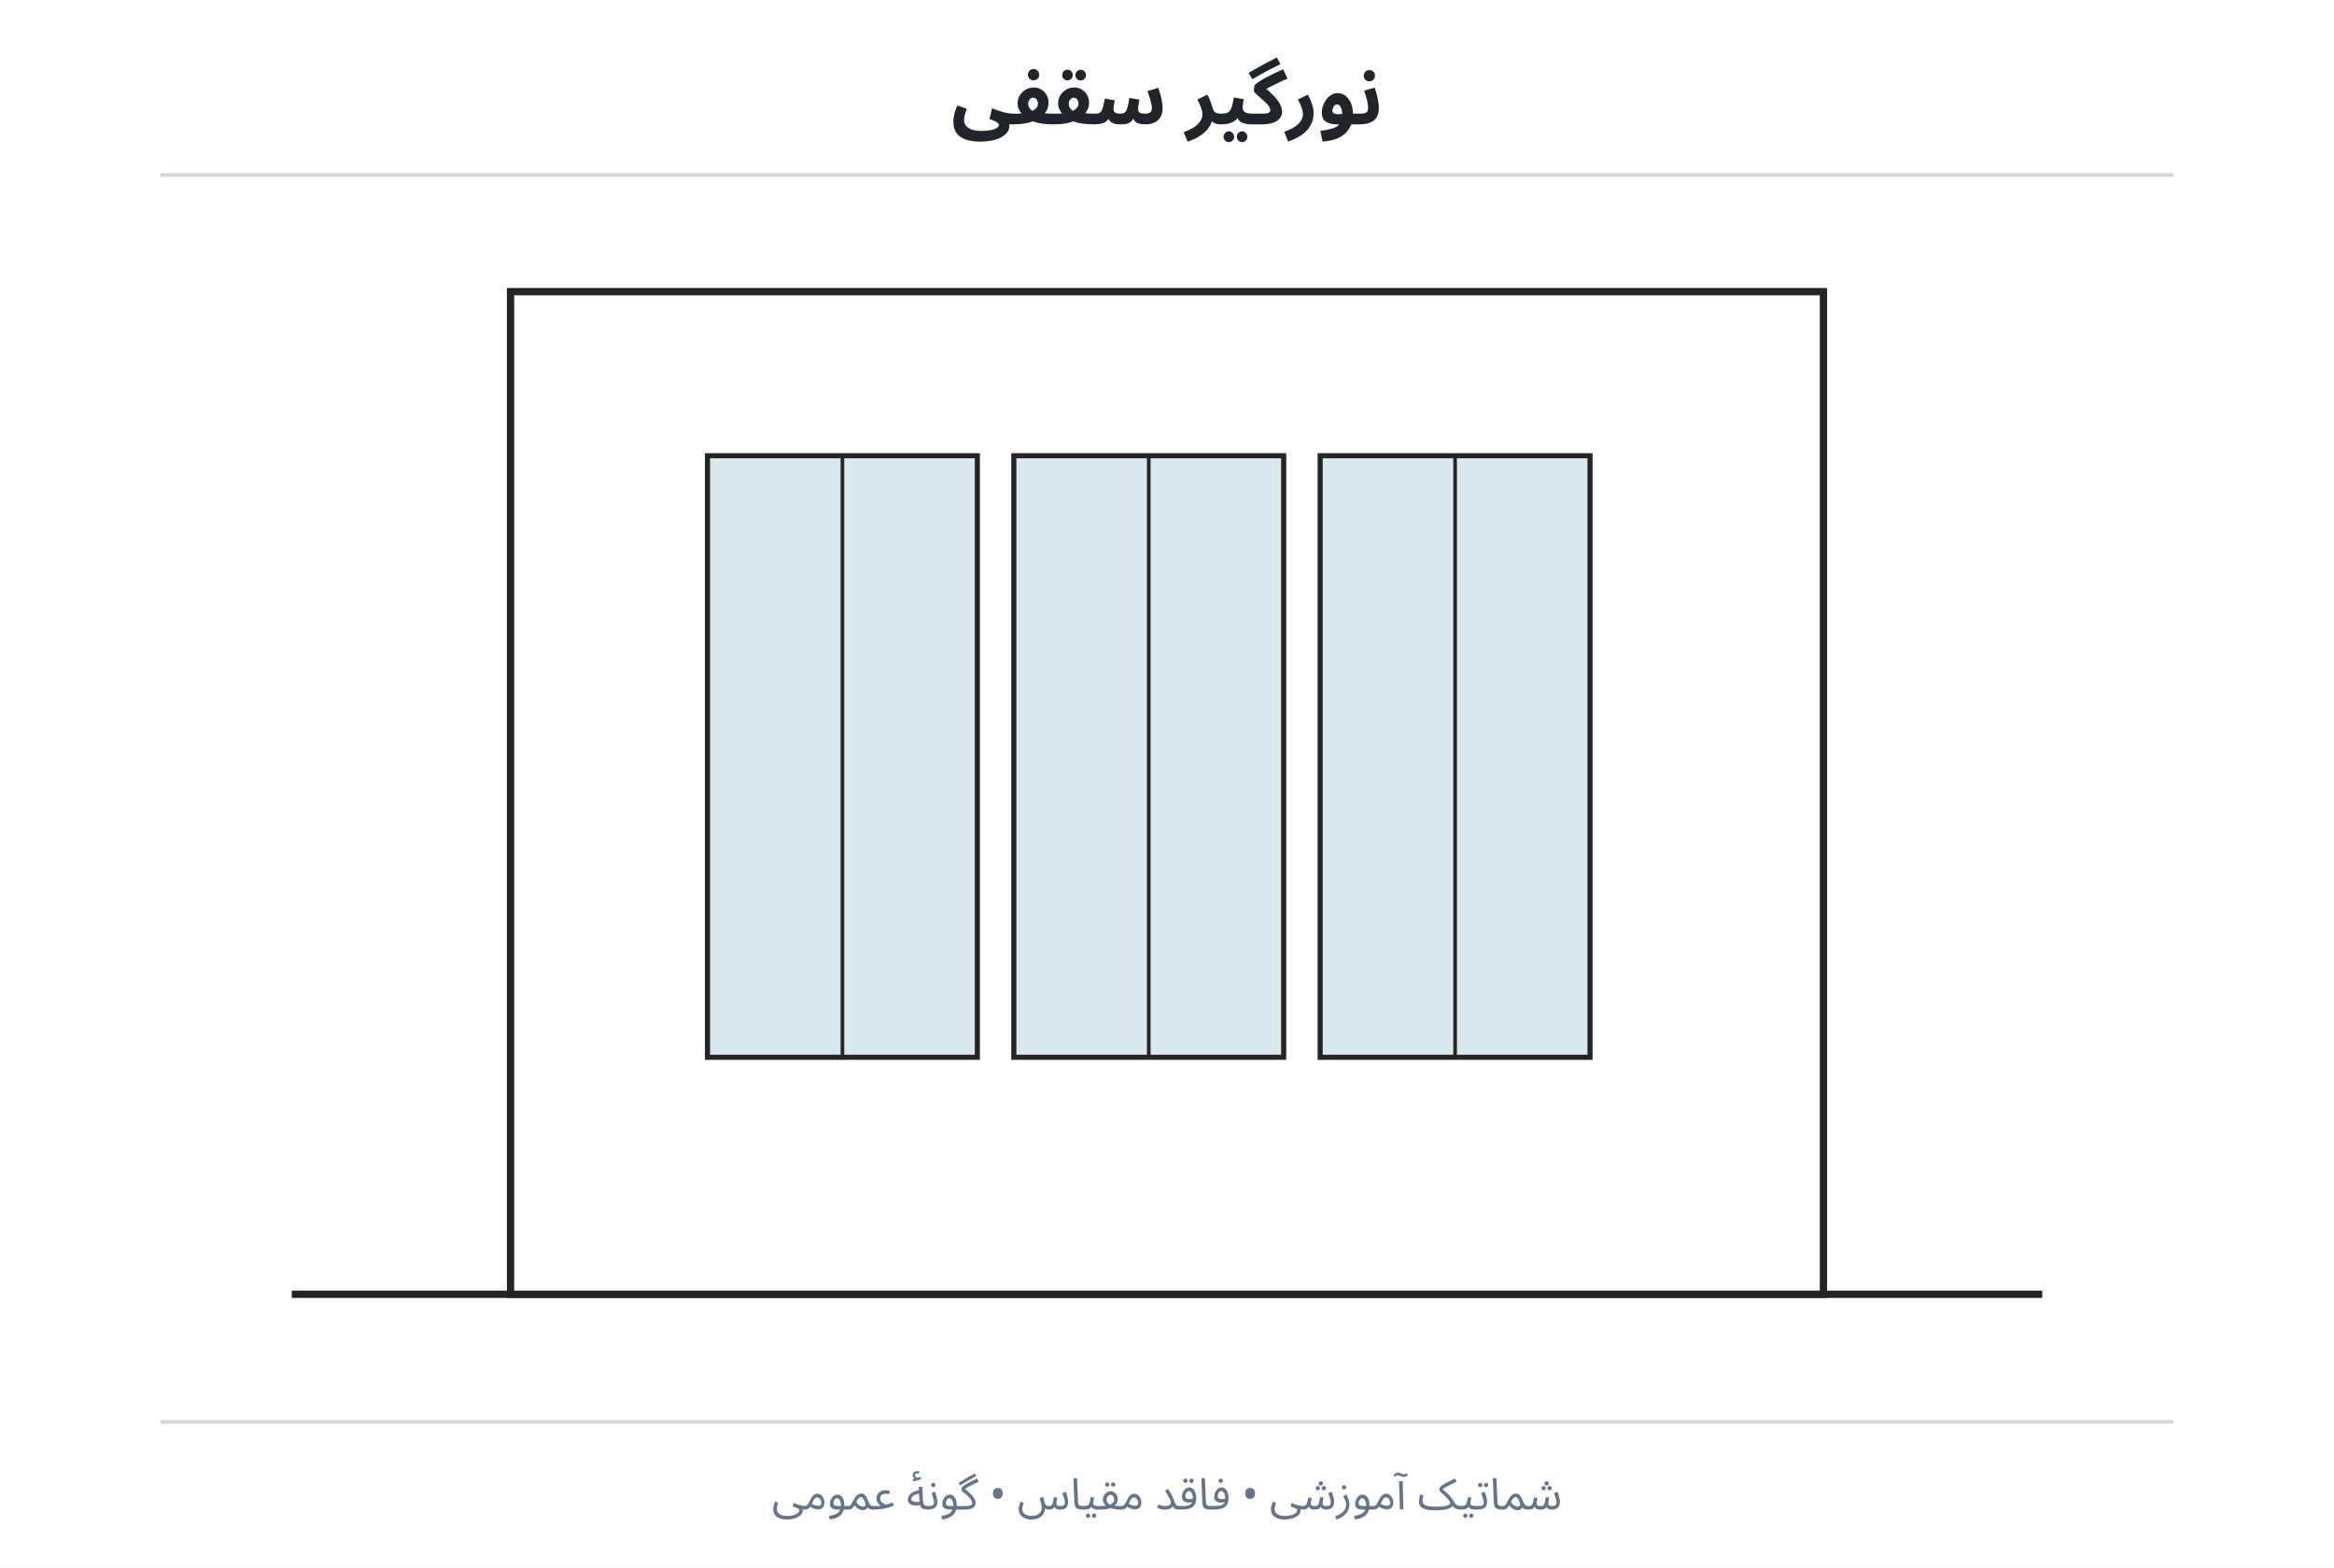
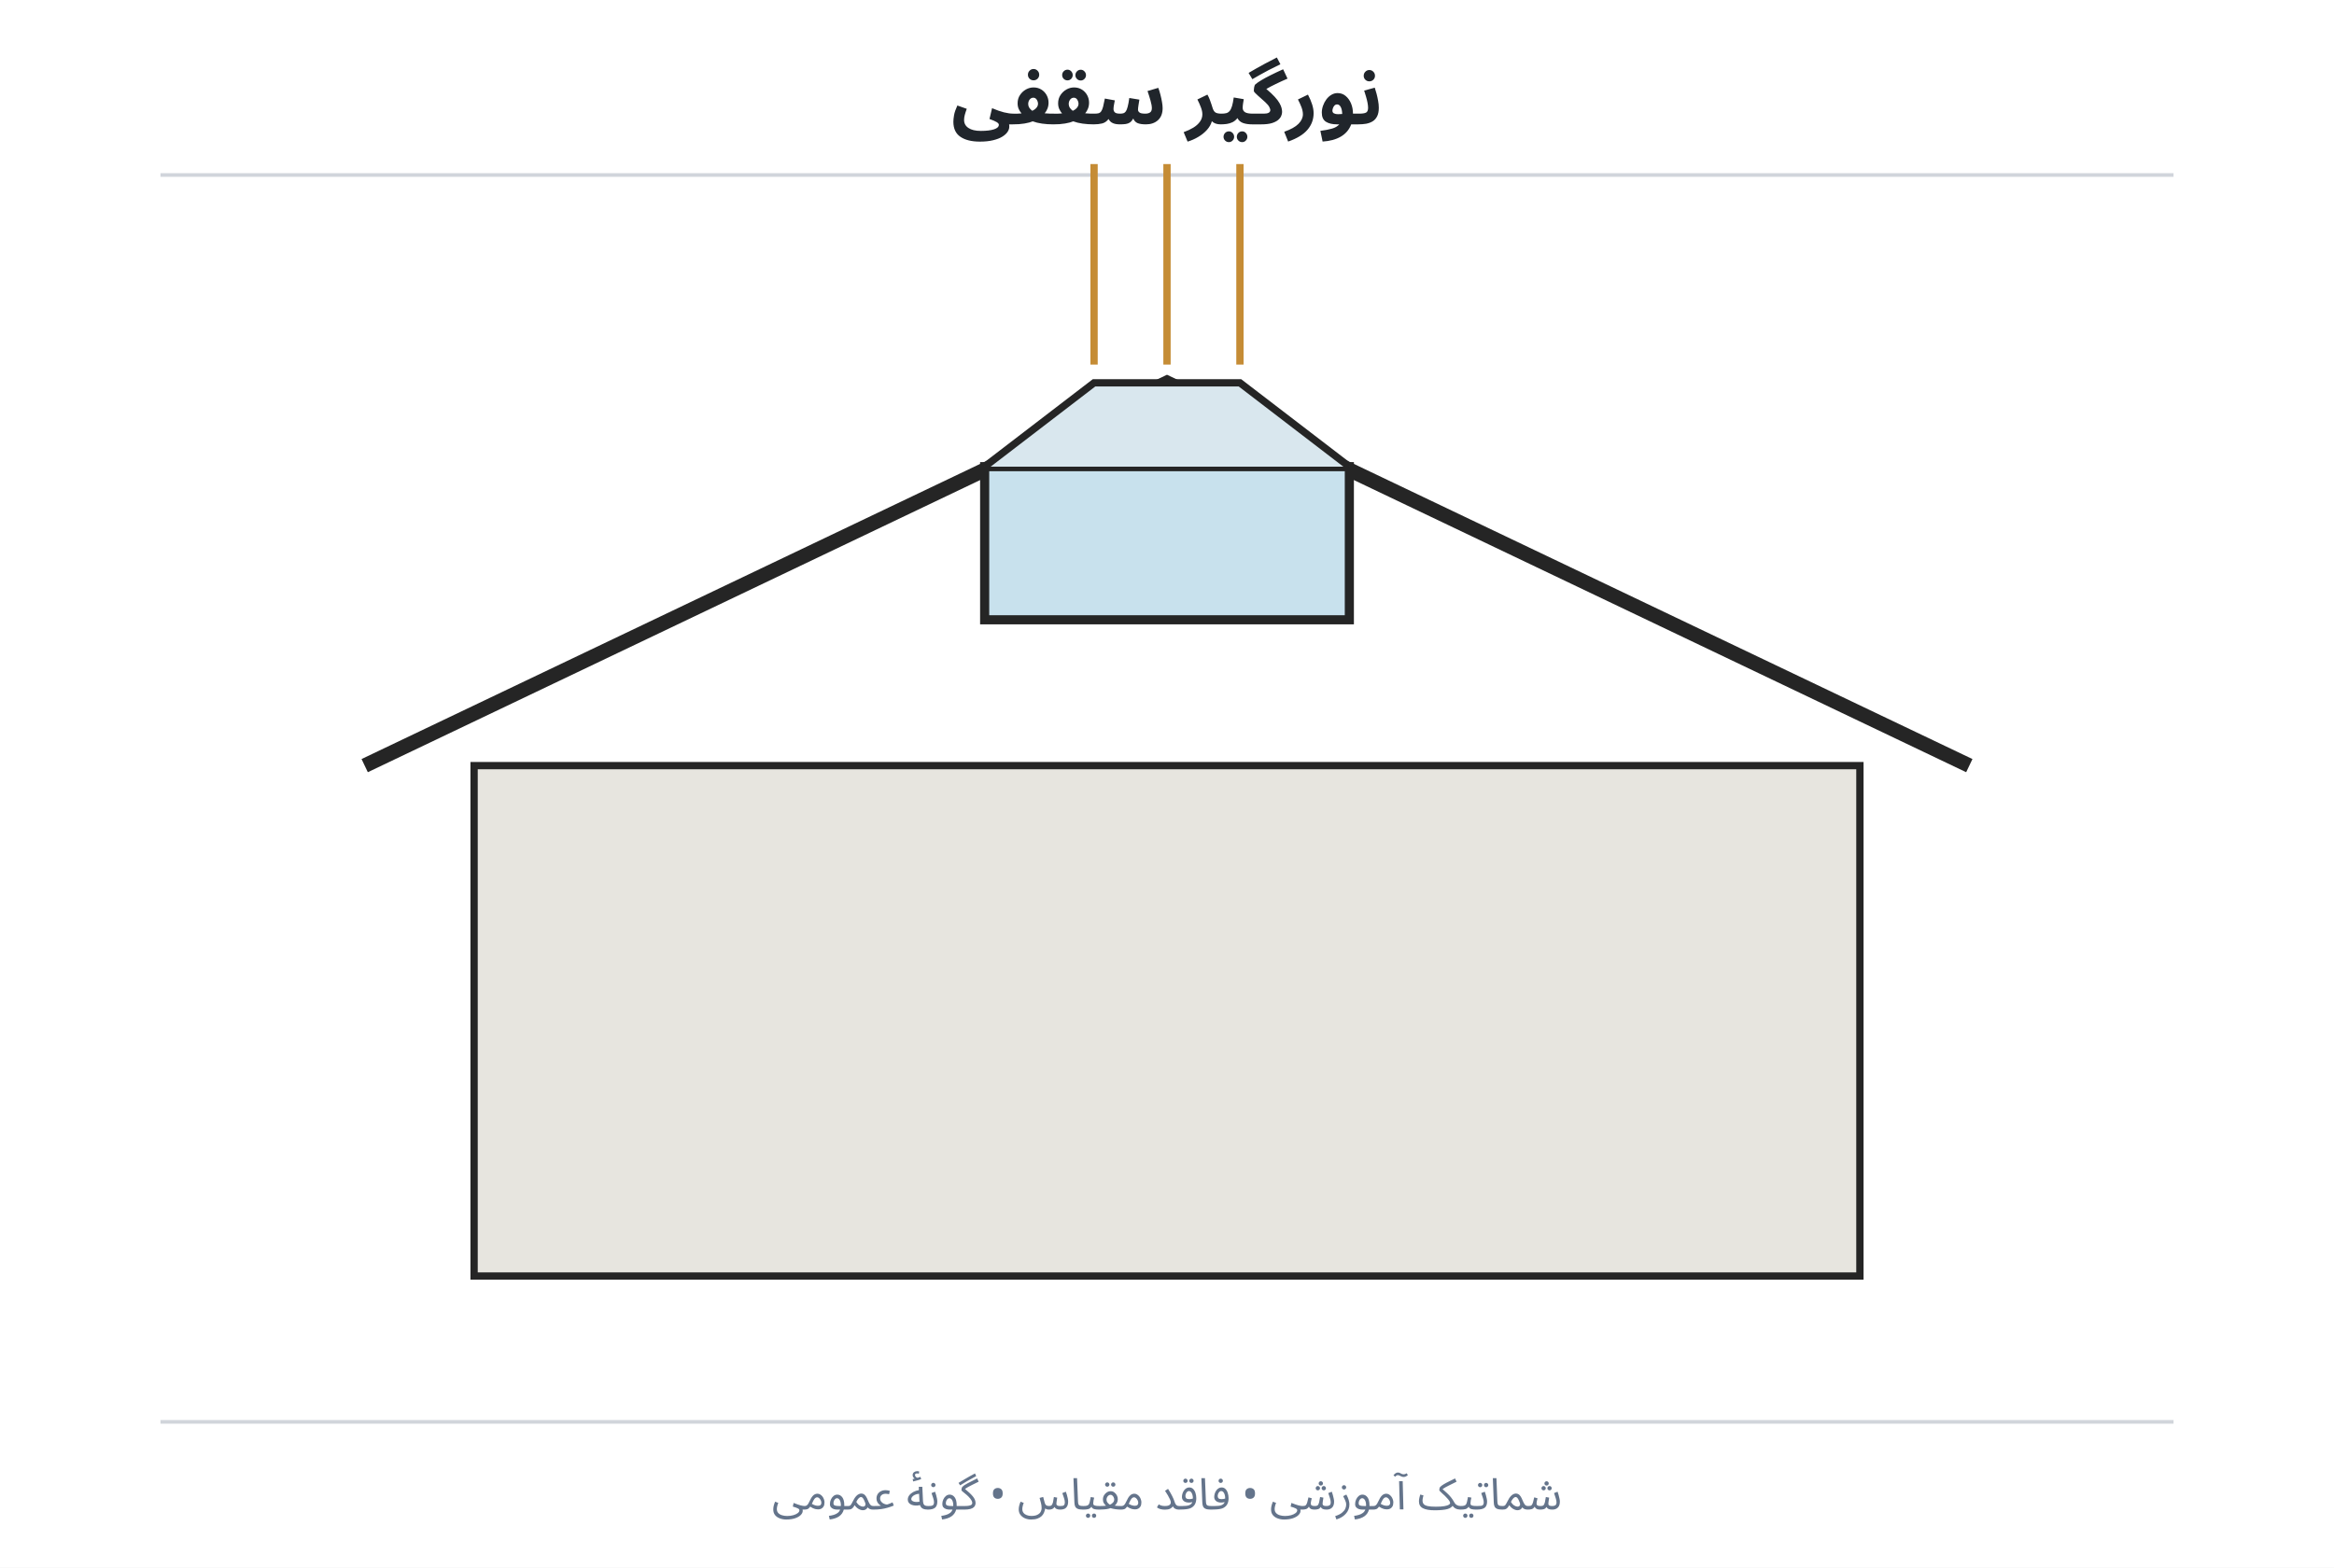
- <svg xmlns="http://www.w3.org/2000/svg" width="640" height="430" viewBox="0 0 640 430" role="img" aria-labelledby="ttl dsc">
-   <defs>
-     <pattern id="hatch" width="8" height="8" patternUnits="userSpaceOnUse">
-       <path d="M0 8 L8 0" stroke="#9ca3af" stroke-width=".8" />
-     </pattern>
-   </defs>
+ <svg xmlns="http://www.w3.org/2000/svg" width="640" height="430" viewBox="0 0 640 430" role="img" aria-labelledby="title desc">
  <rect width="640" height="430" fill="#fff" />
  <text x="320" y="34" text-anchor="middle" direction="rtl" font-family="Vazirmatn, Noto Sans Arabic, sans-serif" font-size="21" font-weight="600" fill="#20252b">نورگیر سقفی</text>
  <line x1="44" y1="48" x2="596" y2="48" stroke="#d1d5db" />
-   <line x1="80" y1="355" x2="560" y2="355" stroke="#252525" stroke-width="2" />
-   <rect x="140" y="80" width="360" height="275" rx="0" fill="#fff" stroke="#252525" stroke-width="2" />
-   <rect x="194" y="125" width="74" height="165" rx="0" fill="#d9e7ee" stroke="#252525" stroke-width="1.4" />
-   <line x1="231" y1="125" x2="231" y2="290" stroke="#252525" stroke-width="1" />
-   <rect x="278" y="125" width="74" height="165" rx="0" fill="#d9e7ee" stroke="#252525" stroke-width="1.4" />
-   <line x1="315" y1="125" x2="315" y2="290" stroke="#252525" stroke-width="1" />
-   <rect x="362" y="125" width="74" height="165" rx="0" fill="#d9e7ee" stroke="#252525" stroke-width="1.4" />
-   <line x1="399" y1="125" x2="399" y2="290" stroke="#252525" stroke-width="1" />
+   <path d="M100 210 L320 105 L540 210" fill="none" stroke="#252525" stroke-width="4" />
+   <rect x="270" y="128" width="100" height="42" fill="#c8e1ed" stroke="#252525" stroke-width="2.5" />
+   <path d="M270 128 L300 105 H340 L370 128" fill="#d9e7ee" stroke="#252525" stroke-width="2" />
+   <rect x="130" y="210" width="380" height="140" fill="#e7e5df" stroke="#252525" stroke-width="2" />
+   <path d="M300 45 L300 100 M320 45 L320 100 M340 45 L340 100" stroke="#c58c35" stroke-width="2" />
  <line x1="44" y1="390" x2="596" y2="390" stroke="#d1d5db" />
  <text x="320" y="414" text-anchor="middle" direction="rtl" font-family="Vazirmatn, Noto Sans Arabic, sans-serif" font-size="12" fill="#64748b">شماتیک آموزشی • فاقد مقیاس • گونهٔ عمومی</text>
</svg>
